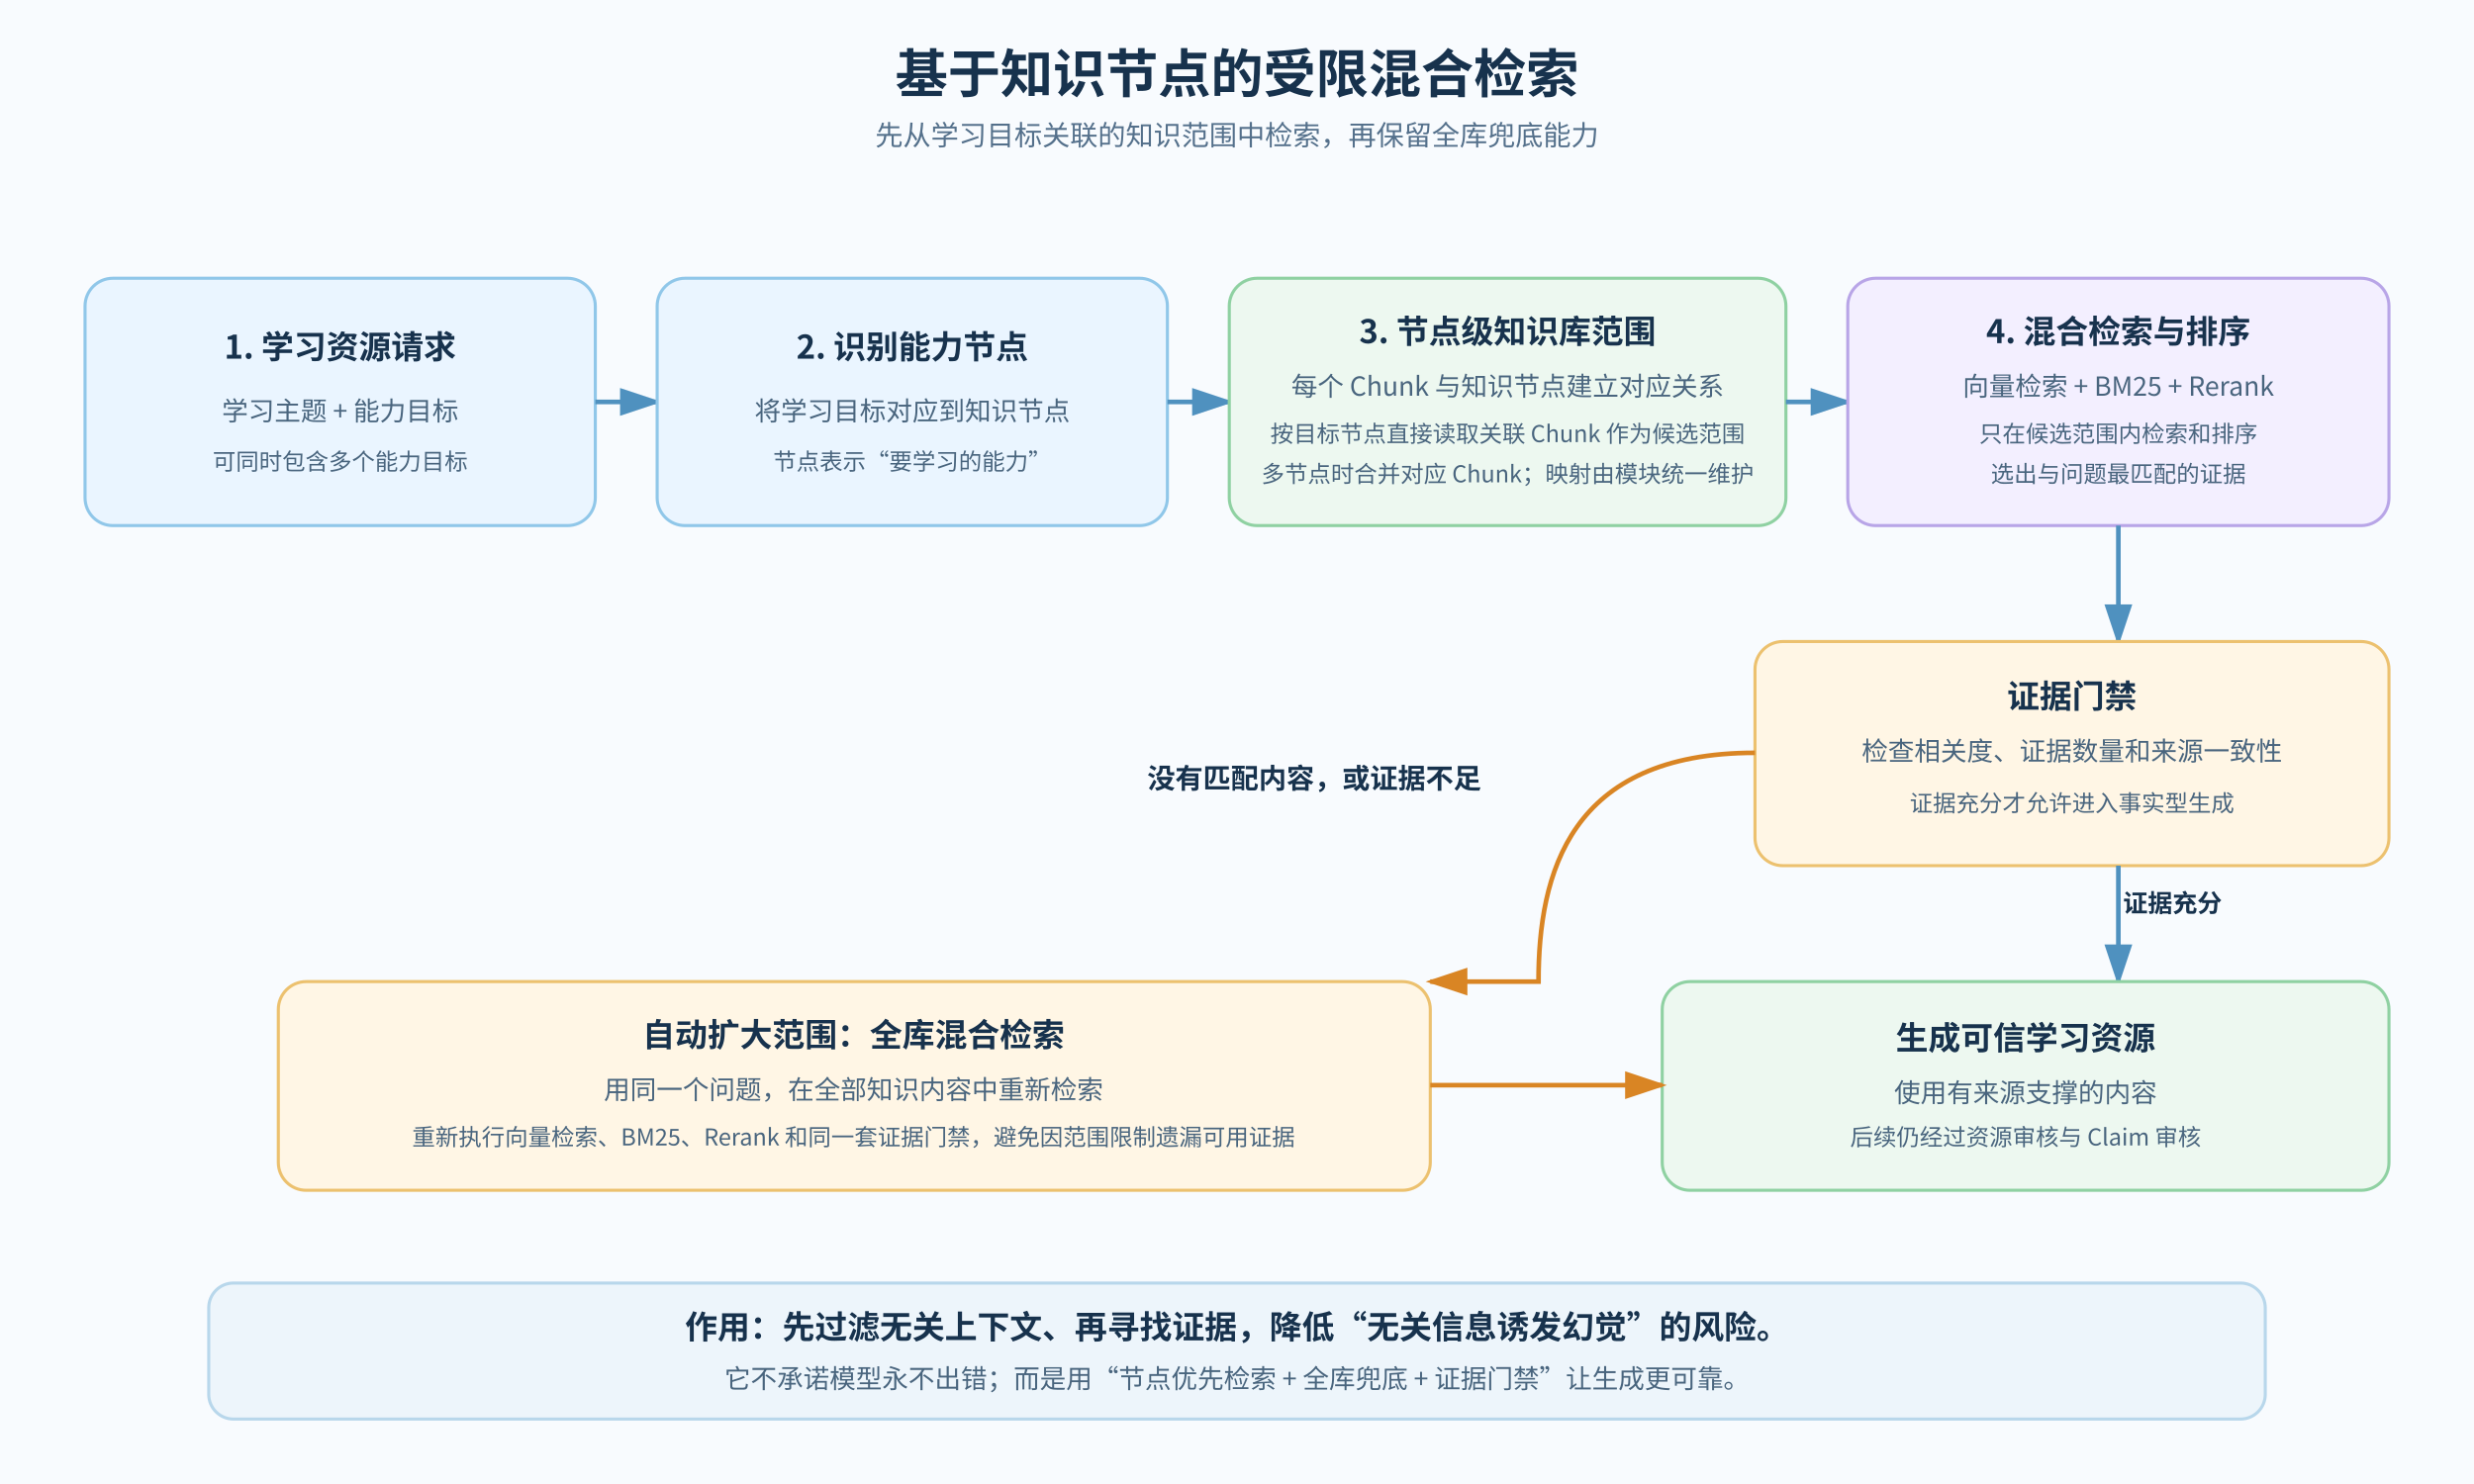
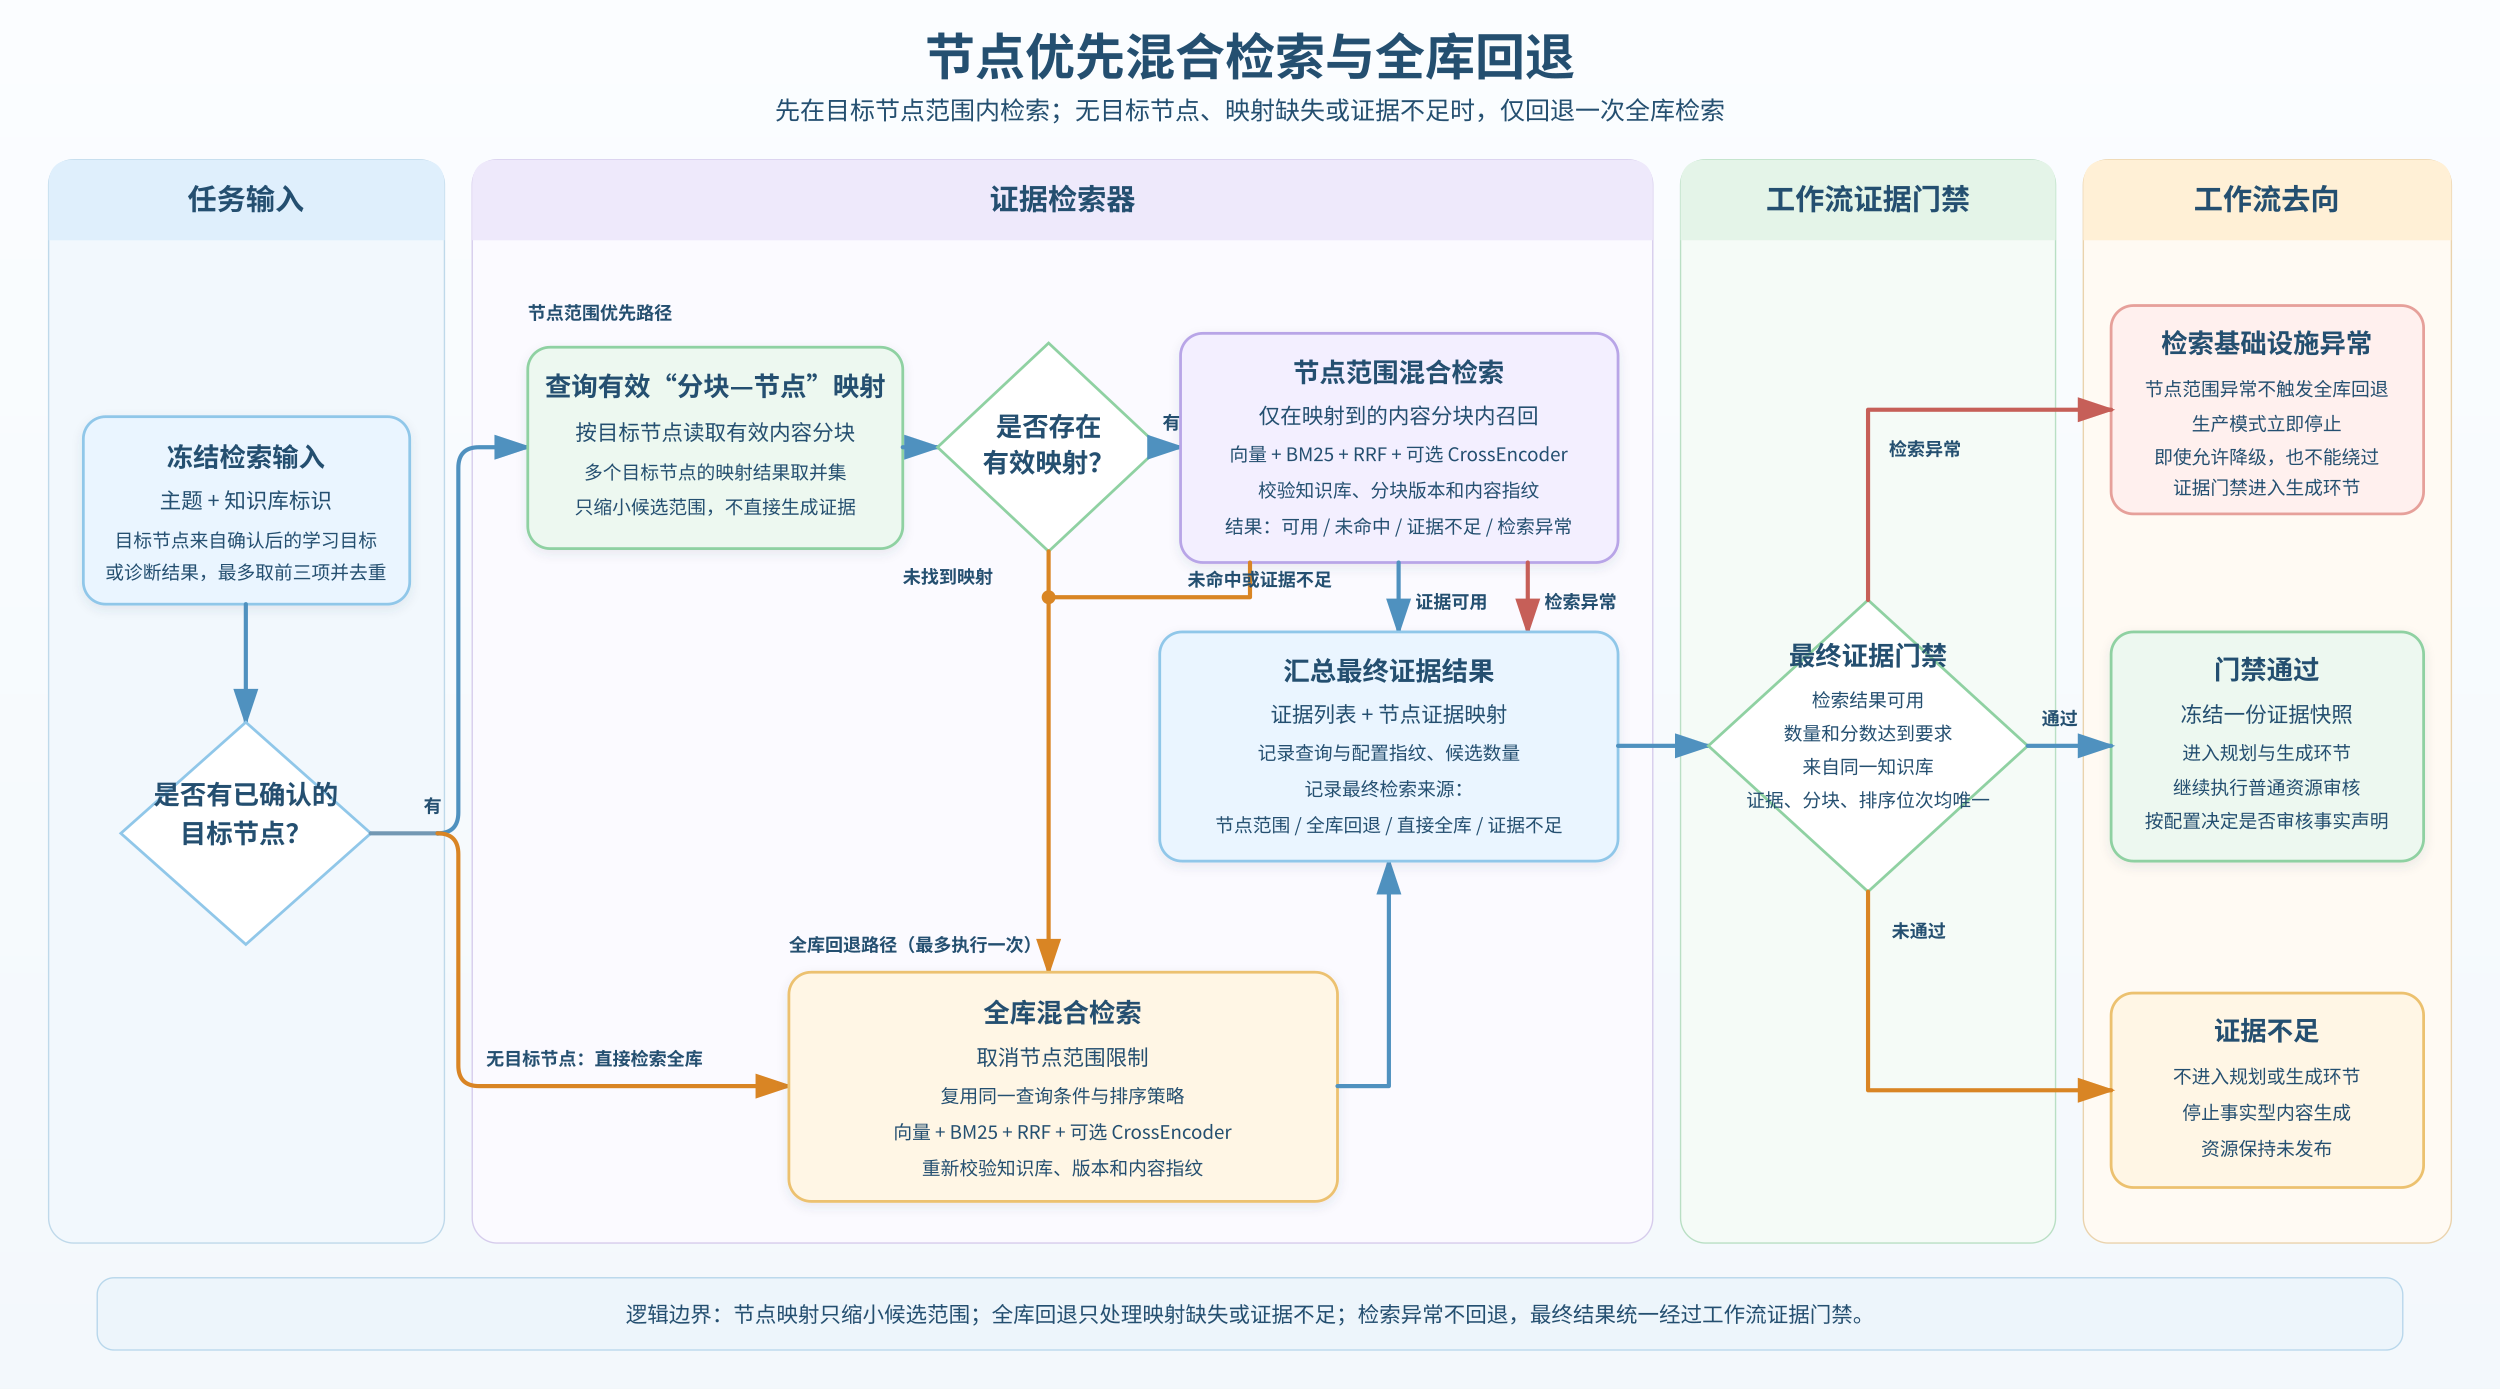
- <svg xmlns="http://www.w3.org/2000/svg" width="1600" height="960" viewBox="0 0 1600 960" role="img" aria-labelledby="title desc">
+ <svg xmlns="http://www.w3.org/2000/svg" width="1800" height="1000" viewBox="0 0 1800 1000" role="img" aria-labelledby="title desc">
  <defs>
+     <linearGradient id="bg" x1="0" x2="0" y1="0" y2="1">
+       <stop stop-color="#fbfdff" />
+       <stop offset="1" stop-color="#f3f8fc" />
+     </linearGradient>
+     <filter id="shadow" x="-10%" y="-10%" width="120%" height="130%">
+       <feDropShadow dx="0" dy="3" stdDeviation="4" flood-color="#294966" flood-opacity=".10" />
+     </filter>
    <style>
-       text { font-family:'Microsoft YaHei','Noto Sans CJK SC',Arial,sans-serif; fill:#17324d; }
-       .title{font-size:34px;font-weight:700}.sub{font-size:18px;fill:#54708b}.box{stroke-width:2}.blue{fill:#eaf5ff;stroke:#90c7e9}.green{fill:#edf8f0;stroke:#8fd1a2}.orange{fill:#fff6e5;stroke:#ecc16f}.purple{fill:#f3efff;stroke:#b8a5e7}.h{font-size:21px;font-weight:700}.p{font-size:17px;fill:#49657e}.small{font-size:15px;fill:#49657e}.arrow{stroke:#4f91bf;stroke-width:3;fill:none;marker-end:url(#a)}.fallback{stroke:#d98524;stroke-width:3;fill:none;marker-end:url(#b)}
+       text{font-family:'Microsoft YaHei','Noto Sans CJK SC',Arial,sans-serif;fill:#244f70}.title{font-size:36px;font-weight:700}.sub{font-size:18px}.module{font-size:21px;font-weight:700}.h{font-size:19px;font-weight:700}.p{font-size:15.5px}.small{font-size:13.5px}.tag{font-size:13px;font-weight:700}.box{stroke-width:2}.blue{fill:#eaf5ff;stroke:#90c7e9}.green{fill:#edf8f0;stroke:#8fd1a2}.orange{fill:#fff6e5;stroke:#ecc16f}.purple{fill:#f3efff;stroke:#b8a5e7}.red{fill:#fff0ee;stroke:#e6a09a}.line,.fallback,.fallbackJoin,.branchStem,.error{stroke-width:3;fill:none;stroke-linecap:round;stroke-linejoin:round}.line{stroke:#4f91bf;marker-end:url(#a)}.fallback{stroke:#d98524;marker-end:url(#b)}.fallbackJoin{stroke:#d98524}.branchStem{stroke:#7398b3}.error{stroke:#c65f58;marker-end:url(#c)}
    </style>
    <marker id="a" markerWidth="10" markerHeight="10" refX="8" refY="3" orient="auto">
      <path d="M0 0L0 6L9 3z" fill="#4f91bf" />
    </marker>
    <marker id="b" markerWidth="10" markerHeight="10" refX="8" refY="3" orient="auto">
      <path d="M0 0L0 6L9 3z" fill="#d98524" />
    </marker>
+     <marker id="c" markerWidth="10" markerHeight="10" refX="8" refY="3" orient="auto">
+       <path d="M0 0L0 6L9 3z" fill="#c65f58" />
+     </marker>
  </defs>
-   <rect width="1600" height="960" fill="#f8fbfe" />
-   <text x="800" y="60" text-anchor="middle" class="title">基于知识节点的受限混合检索</text>
-   <text x="800" y="94" text-anchor="middle" class="sub">先从学习目标关联的知识范围中检索，再保留全库兜底能力</text>
-   <g transform="translate(55,180)">
-     <rect class="box blue" width="330" height="160" rx="18" />
-     <text x="165" y="52" text-anchor="middle" class="h">1. 学习资源请求</text>
-     <text x="165" y="92" text-anchor="middle" class="p">学习主题 + 能力目标</text>
-     <text x="165" y="124" text-anchor="middle" class="small">可同时包含多个能力目标</text>
+   <rect width="1800" height="1000" fill="url(#bg)" />
+   <text x="900" y="54" text-anchor="middle" class="title">节点优先混合检索与全库回退</text>
+   <text x="900" y="86" text-anchor="middle" class="sub">先在目标节点范围内检索；无目标节点、映射缺失或证据不足时，仅回退一次全库检索</text>
+   <rect x="35" y="115" width="285" height="780" rx="18" fill="#f2f8fd" stroke="#bfd9ea" />
+   <rect x="340" y="115" width="850" height="780" rx="18" fill="#fbfaff" stroke="#d6ccec" />
+   <rect x="1210" y="115" width="270" height="780" rx="18" fill="#f5fbf7" stroke="#b9dfc4" />
+   <rect x="1500" y="115" width="265" height="780" rx="18" fill="#fffaf3" stroke="#ead3ad" />
+   <path d="M35 173V133Q35 115 53 115H302Q320 115 320 133V173Z" fill="#dfeffc" />
+   <path d="M340 173V133Q340 115 358 115H1172Q1190 115 1190 133V173Z" fill="#eee9fb" />
+   <path d="M1210 173V133Q1210 115 1228 115H1462Q1480 115 1480 133V173Z" fill="#e4f4e8" />
+   <path d="M1500 173V133Q1500 115 1518 115H1747Q1765 115 1765 133V173Z" fill="#fff0d6" />
+   <text x="177" y="151" text-anchor="middle" class="module">任务输入</text>
+   <text x="765" y="151" text-anchor="middle" class="module">证据检索器</text>
+   <text x="1345" y="151" text-anchor="middle" class="module">工作流证据门禁</text>
+   <text x="1632" y="151" text-anchor="middle" class="module">工作流去向</text>
+   <g transform="translate(60,300)">
+     <rect class="box blue" width="235" height="135" rx="16" filter="url(#shadow)" />
+     <text x="117" y="36" text-anchor="middle" class="h">冻结检索输入</text>
+     <text x="117" y="66" text-anchor="middle" class="p">主题 + 知识库标识</text>
+     <text x="117" y="94" text-anchor="middle" class="small">目标节点来自确认后的学习目标</text>
+     <text x="117" y="117" text-anchor="middle" class="small">或诊断结果，最多取前三项并去重</text>
  </g>
-   <path class="arrow" d="M385 260L425 260" />
-   <g transform="translate(425,180)">
-     <rect class="box blue" width="330" height="160" rx="18" />
-     <text x="165" y="52" text-anchor="middle" class="h">2. 识别能力节点</text>
-     <text x="165" y="92" text-anchor="middle" class="p">将学习目标对应到知识节点</text>
-     <text x="165" y="124" text-anchor="middle" class="small">节点表示“要学习的能力”</text>
+   <path class="line" d="M177 435V520" />
+   <polygon points="177,520 267,600 177,680 87,600" fill="#fff" stroke="#90c7e9" stroke-width="2" />
+   <text x="177" y="579" text-anchor="middle" class="h">是否有已确认的</text>
+   <text x="177" y="607" text-anchor="middle" class="h">目标节点？</text>
+   <path class="branchStem" d="M267 600H315" />
+   <text x="380" y="230" class="tag">节点范围优先路径</text>
+   <path class="line" d="M315 600Q330 600 330 585V337Q330 322 345 322H380" />
+   <text x="305" y="585" class="tag">有</text>
+   <g transform="translate(380,250)">
+     <rect class="box green" width="270" height="145" rx="16" filter="url(#shadow)" />
+     <text x="135" y="35" text-anchor="middle" class="h">查询有效“分块—节点”映射</text>
+     <text x="135" y="67" text-anchor="middle" class="p">按目标节点读取有效内容分块</text>
+     <text x="135" y="95" text-anchor="middle" class="small">多个目标节点的映射结果取并集</text>
+     <text x="135" y="120" text-anchor="middle" class="small">只缩小候选范围，不直接生成证据</text>
  </g>
-   <path class="arrow" d="M755 260L795 260" />
-   <g transform="translate(795,180)">
-     <rect class="box green" width="360" height="160" rx="18" />
-     <text x="180" y="42" text-anchor="middle" class="h">3. 节点级知识库范围</text>
-     <text x="180" y="76" text-anchor="middle" class="p">每个 Chunk 与知识节点建立对应关系</text>
-     <text x="180" y="106" text-anchor="middle" class="small">按目标节点直接读取关联 Chunk 作为候选范围</text>
-     <text x="180" y="132" text-anchor="middle" class="small">多节点时合并对应 Chunk；映射由模块统一维护</text>
+   <path class="line" d="M650 322H675" />
+   <polygon points="755,247 835,322 755,397 675,322" fill="#fff" stroke="#8fd1a2" stroke-width="2" />
+   <text x="755" y="314" text-anchor="middle" class="h">是否存在</text>
+   <text x="755" y="340" text-anchor="middle" class="h">有效映射？</text>
+   <path class="line" d="M835 322H850" />
+   <text x="837" y="309" class="tag">有</text>
+   <g transform="translate(850,240)">
+     <rect class="box purple" width="315" height="165" rx="16" filter="url(#shadow)" />
+     <text x="157" y="35" text-anchor="middle" class="h">节点范围混合检索</text>
+     <text x="157" y="65" text-anchor="middle" class="p">仅在映射到的内容分块内召回</text>
+     <text x="157" y="92" text-anchor="middle" class="small">向量 + BM25 + RRF + 可选 CrossEncoder</text>
+     <text x="157" y="118" text-anchor="middle" class="small">校验知识库、分块版本和内容指纹</text>
+     <text x="157" y="144" text-anchor="middle" class="small">结果：可用 / 未命中 / 证据不足 / 检索异常</text>
  </g>
-   <path class="arrow" d="M1155 260L1195 260" />
-   <g transform="translate(1195,180)">
-     <rect class="box purple" width="350" height="160" rx="18" />
-     <text x="175" y="42" text-anchor="middle" class="h">4. 混合检索与排序</text>
-     <text x="175" y="76" text-anchor="middle" class="p">向量检索 + BM25 + Rerank</text>
-     <text x="175" y="106" text-anchor="middle" class="small">只在候选范围内检索和排序</text>
-     <text x="175" y="132" text-anchor="middle" class="small">选出与问题最匹配的证据</text>
+   <text x="568" y="685" class="tag" fill="#d98524">全库回退路径（最多执行一次）</text>
+   <path class="fallback" d="M315 600Q330 600 330 615V767Q330 782 345 782H568" />
+   <text x="350" y="767" class="tag" fill="#d98524">无目标节点：直接检索全库</text>
+   <path class="fallbackJoin" d="M755 397V430" />
+   <text x="650" y="420" class="tag" fill="#d98524">未找到映射</text>
+   <path class="fallbackJoin" d="M900 405V430H755" />
+   <text x="855" y="422" class="tag" fill="#d98524">未命中或证据不足</text>
+   <circle cx="755" cy="430" r="5" fill="#d98524" />
+   <path class="fallback" d="M755 430V700" />
+   <g transform="translate(568,700)">
+     <rect class="box orange" width="395" height="165" rx="16" filter="url(#shadow)" />
+     <text x="197" y="36" text-anchor="middle" class="h">全库混合检索</text>
+     <text x="197" y="67" text-anchor="middle" class="p">取消节点范围限制</text>
+     <text x="197" y="94" text-anchor="middle" class="small">复用同一查询条件与排序策略</text>
+     <text x="197" y="120" text-anchor="middle" class="small">向量 + BM25 + RRF + 可选 CrossEncoder</text>
+     <text x="197" y="146" text-anchor="middle" class="small">重新校验知识库、版本和内容指纹</text>
  </g>
-   <path class="arrow" d="M1370 340L1370 415" />
-   <g transform="translate(1135,415)">
-     <rect class="box orange" width="410" height="145" rx="18" />
-     <text x="205" y="43" text-anchor="middle" class="h">证据门禁</text>
-     <text x="205" y="77" text-anchor="middle" class="p">检查相关度、证据数量和来源一致性</text>
-     <text x="205" y="110" text-anchor="middle" class="small">证据充分才允许进入事实型生成</text>
+   <path class="line" d="M1007 405V455" />
+   <text x="1019" y="438" class="tag">证据可用</text>
+   <path class="error" d="M1100 405V455" />
+   <text x="1112" y="438" class="tag" fill="#c65f58">检索异常</text>
+   <path class="line" d="M963 782H1000V620" />
+   <g transform="translate(835,455)">
+     <rect class="box blue" width="330" height="165" rx="16" filter="url(#shadow)" />
+     <text x="165" y="35" text-anchor="middle" class="h">汇总最终证据结果</text>
+     <text x="165" y="65" text-anchor="middle" class="p">证据列表 + 节点证据映射</text>
+     <text x="165" y="92" text-anchor="middle" class="small">记录查询与配置指纹、候选数量</text>
+     <text x="165" y="118" text-anchor="middle" class="small">记录最终检索来源：</text>
+     <text x="165" y="144" text-anchor="middle" class="small">节点范围 / 全库回退 / 直接全库 / 证据不足</text>
  </g>
-   <text x="1405" y="590" text-anchor="middle" font-size="16" font-weight="700" fill="#3d7faf">证据充分</text>
-   <path class="arrow" d="M1370 560L1370 635" />
-   <g transform="translate(1075,635)">
-     <rect class="box green" width="470" height="135" rx="18" />
-     <text x="235" y="44" text-anchor="middle" class="h">生成可信学习资源</text>
-     <text x="235" y="78" text-anchor="middle" class="p">使用有来源支撑的内容</text>
-     <text x="235" y="106" text-anchor="middle" class="small">后续仍经过资源审核与 Claim 审核</text>
+   <path class="line" d="M1165 537H1230" />
+   <polygon points="1345,432 1460,537 1345,642 1230,537" fill="#fff" stroke="#8fd1a2" stroke-width="2" />
+   <text x="1345" y="479" text-anchor="middle" class="h">最终证据门禁</text>
+   <text x="1345" y="509" text-anchor="middle" class="small">检索结果可用</text>
+   <text x="1345" y="533" text-anchor="middle" class="small">数量和分数达到要求</text>
+   <text x="1345" y="557" text-anchor="middle" class="small">来自同一知识库</text>
+   <text x="1345" y="581" text-anchor="middle" class="small">证据、分块、排序位次均唯一</text>
+   <g transform="translate(1520,220)">
+     <rect class="box red" width="225" height="150" rx="16" />
+     <text x="112" y="34" text-anchor="middle" class="h">检索基础设施异常</text>
+     <text x="112" y="65" text-anchor="middle" class="small">节点范围异常不触发全库回退</text>
+     <text x="112" y="90" text-anchor="middle" class="small">生产模式立即停止</text>
+     <text x="112" y="114" text-anchor="middle" class="small">即使允许降级，也不能绕过</text>
+     <text x="112" y="136" text-anchor="middle" class="small">证据门禁进入生成环节</text>
  </g>
-   <text x="850" y="510" text-anchor="middle" font-size="18" font-weight="700" fill="#b46d18">没有匹配内容，或证据不足</text>
-   <path class="fallback" d="M1135 487C1015 487 995 565 995 635L925 635" />
-   <g transform="translate(180,635)">
-     <rect class="box orange" width="745" height="135" rx="18" />
-     <text x="372" y="42" text-anchor="middle" class="h">自动扩大范围：全库混合检索</text>
-     <text x="372" y="76" text-anchor="middle" class="p">用同一个问题，在全部知识内容中重新检索</text>
-     <text x="372" y="106" text-anchor="middle" class="small">重新执行向量检索、BM25、Rerank 和同一套证据门禁，避免因范围限制遗漏可用证据</text>
+   <path class="error" d="M1345 432V295H1520" />
+   <text x="1360" y="328" class="tag" fill="#c65f58">检索异常</text>
+   <g transform="translate(1520,455)">
+     <rect class="box green" width="225" height="165" rx="16" filter="url(#shadow)" />
+     <text x="112" y="34" text-anchor="middle" class="h">门禁通过</text>
+     <text x="112" y="65" text-anchor="middle" class="p">冻结一份证据快照</text>
+     <text x="112" y="92" text-anchor="middle" class="small">进入规划与生成环节</text>
+     <text x="112" y="117" text-anchor="middle" class="small">继续执行普通资源审核</text>
+     <text x="112" y="141" text-anchor="middle" class="small">按配置决定是否审核事实声明</text>
  </g>
-   <path class="fallback" d="M925 702L1075 702" />
-   <rect x="135" y="830" width="1330" height="88" rx="16" fill="#edf5fb" stroke="#b8d7eb" stroke-width="2" />
-   <text x="800" y="866" text-anchor="middle" font-size="21" font-weight="700">作用：先过滤无关上下文、再寻找证据，降低“无关信息诱发幻觉”的风险。</text>
-   <text x="800" y="898" text-anchor="middle" class="p">它不承诺模型永不出错；而是用“节点优先检索 + 全库兜底 + 证据门禁”让生成更可靠。</text>
+   <path class="line" d="M1460 537H1520" />
+   <text x="1470" y="522" class="tag">通过</text>
+   <g transform="translate(1520,715)">
+     <rect class="box orange" width="225" height="140" rx="16" />
+     <text x="112" y="34" text-anchor="middle" class="h">证据不足</text>
+     <text x="112" y="65" text-anchor="middle" class="small">不进入规划或生成环节</text>
+     <text x="112" y="91" text-anchor="middle" class="small">停止事实型内容生成</text>
+     <text x="112" y="117" text-anchor="middle" class="small">资源保持未发布</text>
+   </g>
+   <path class="fallback" d="M1345 642V785H1520" />
+   <text x="1362" y="675" class="tag" fill="#d98524">未通过</text>
+   <rect x="70" y="920" width="1660" height="52" rx="12" fill="#edf5fb" stroke="#b8d7eb" />
+   <text x="900" y="952" text-anchor="middle" class="p">逻辑边界：节点映射只缩小候选范围；全库回退只处理映射缺失或证据不足；检索异常不回退，最终结果统一经过工作流证据门禁。</text>
</svg>
